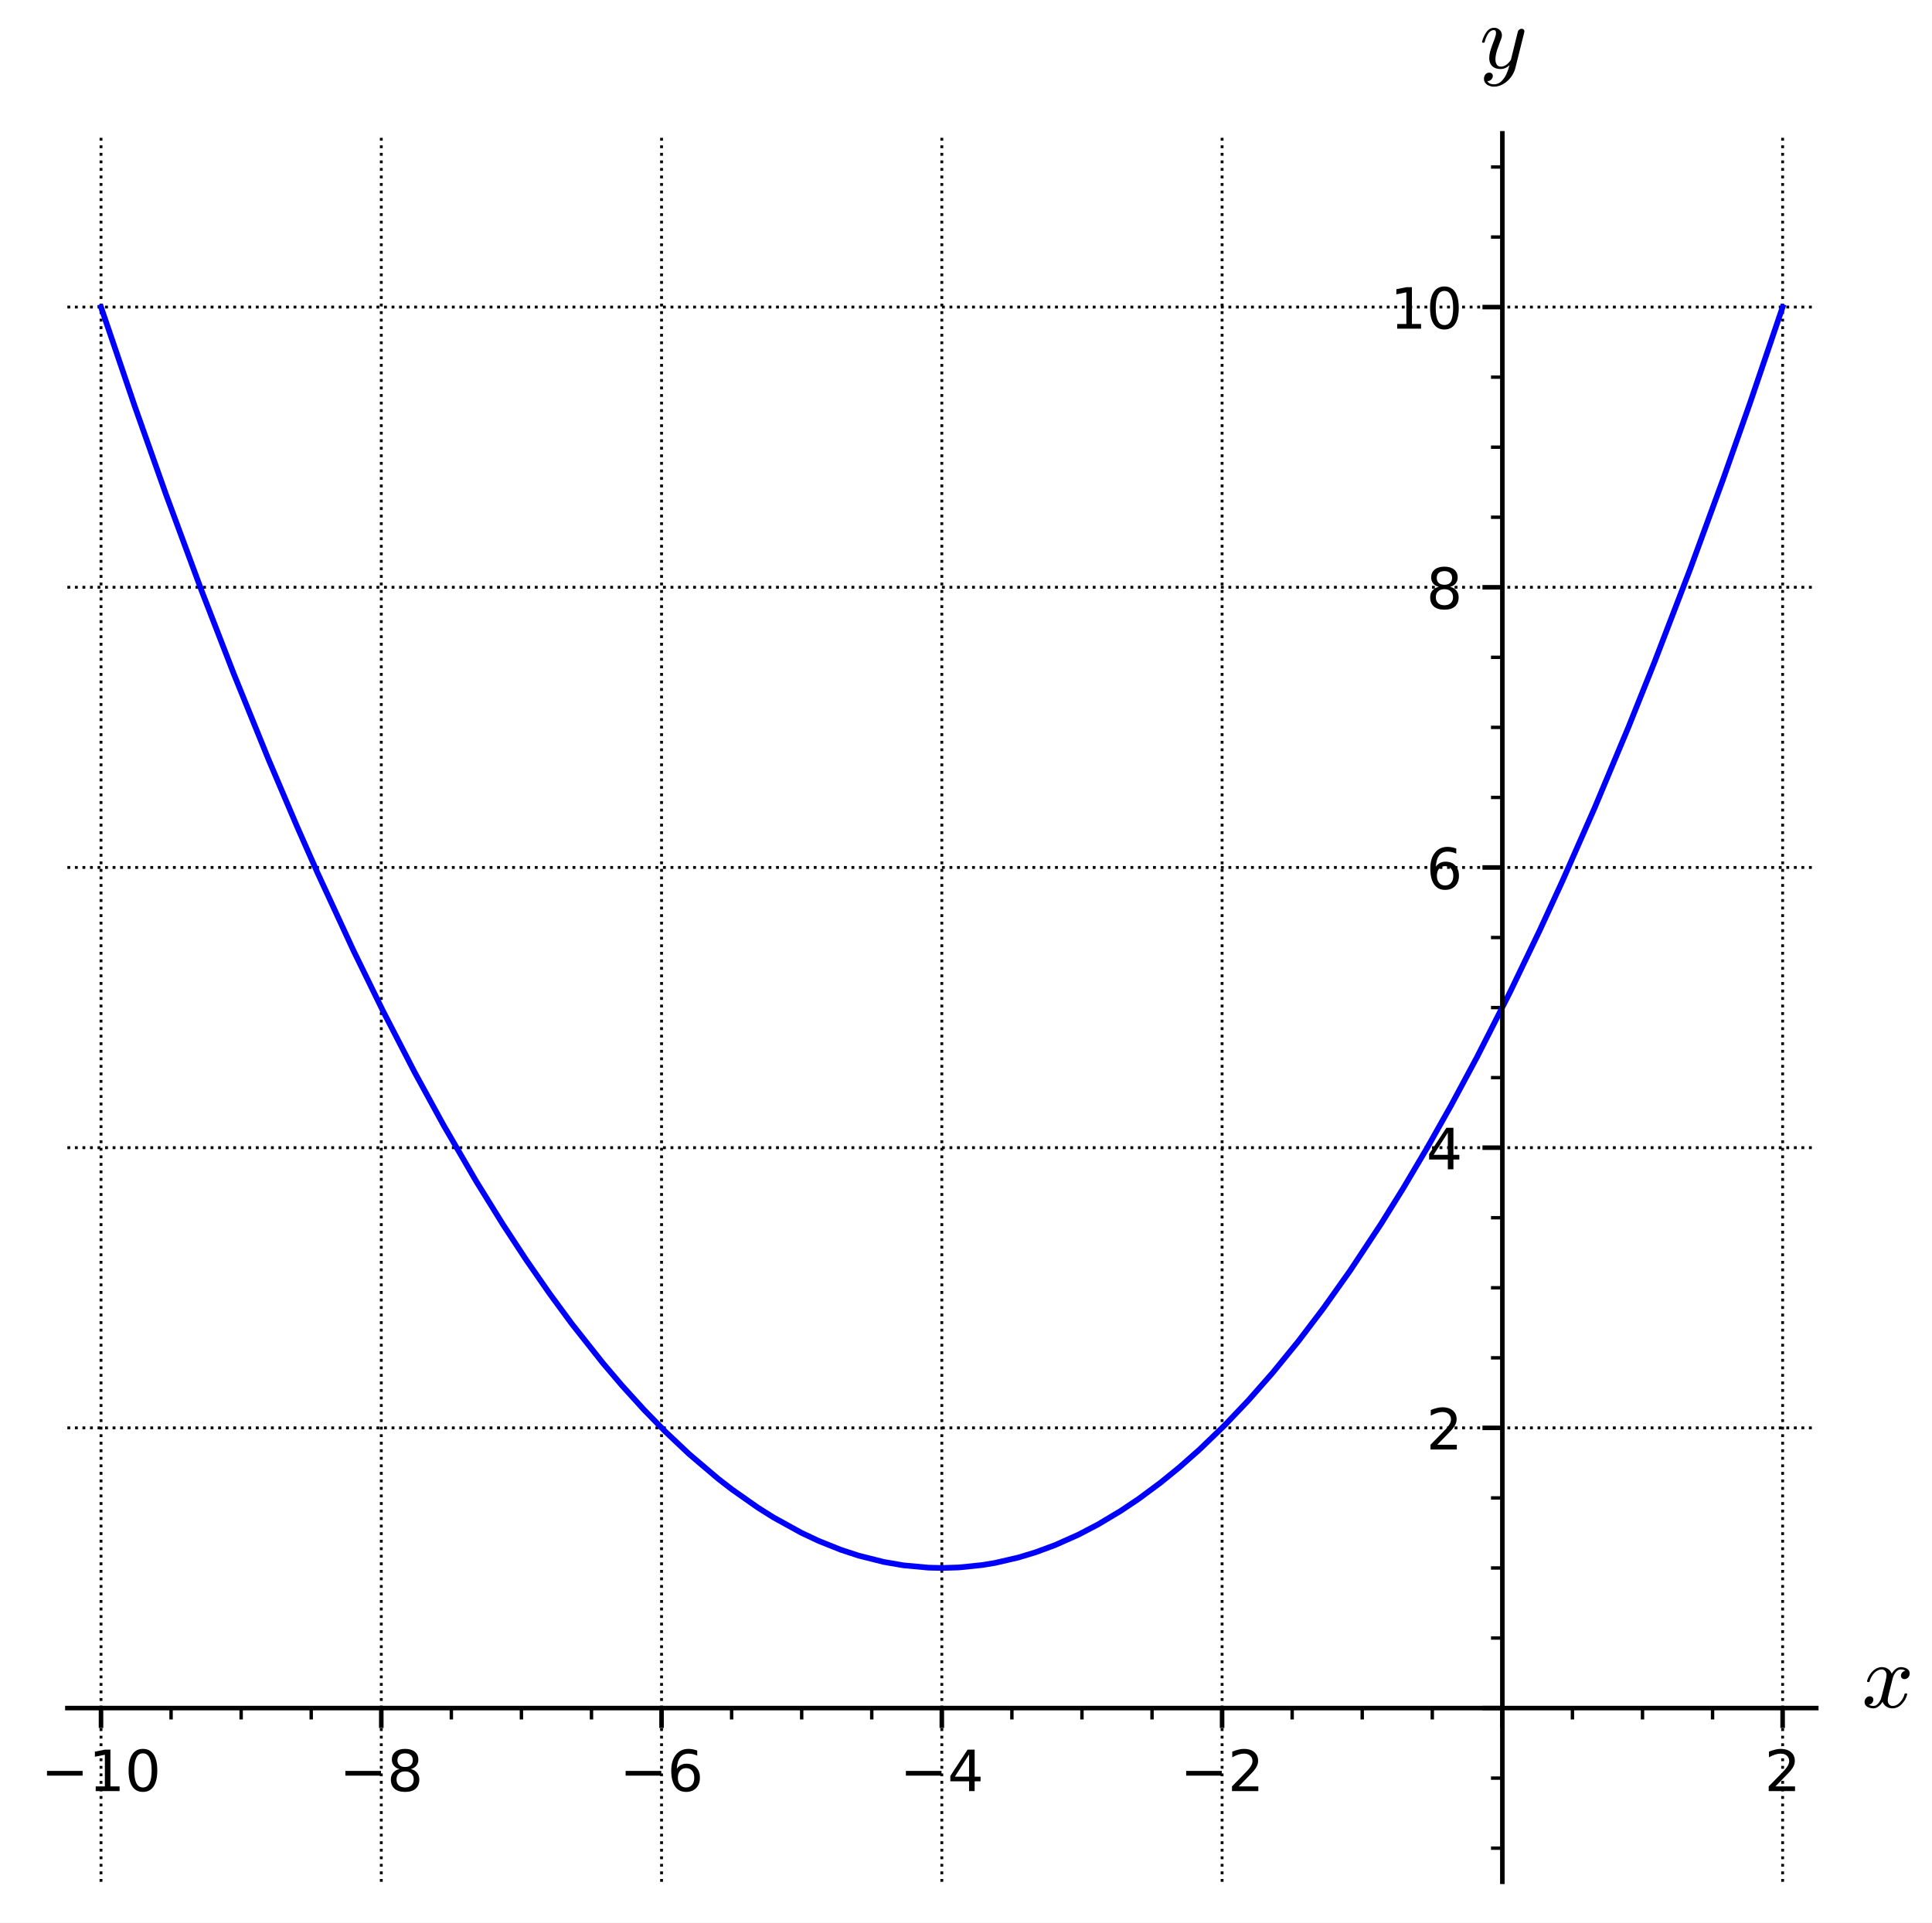
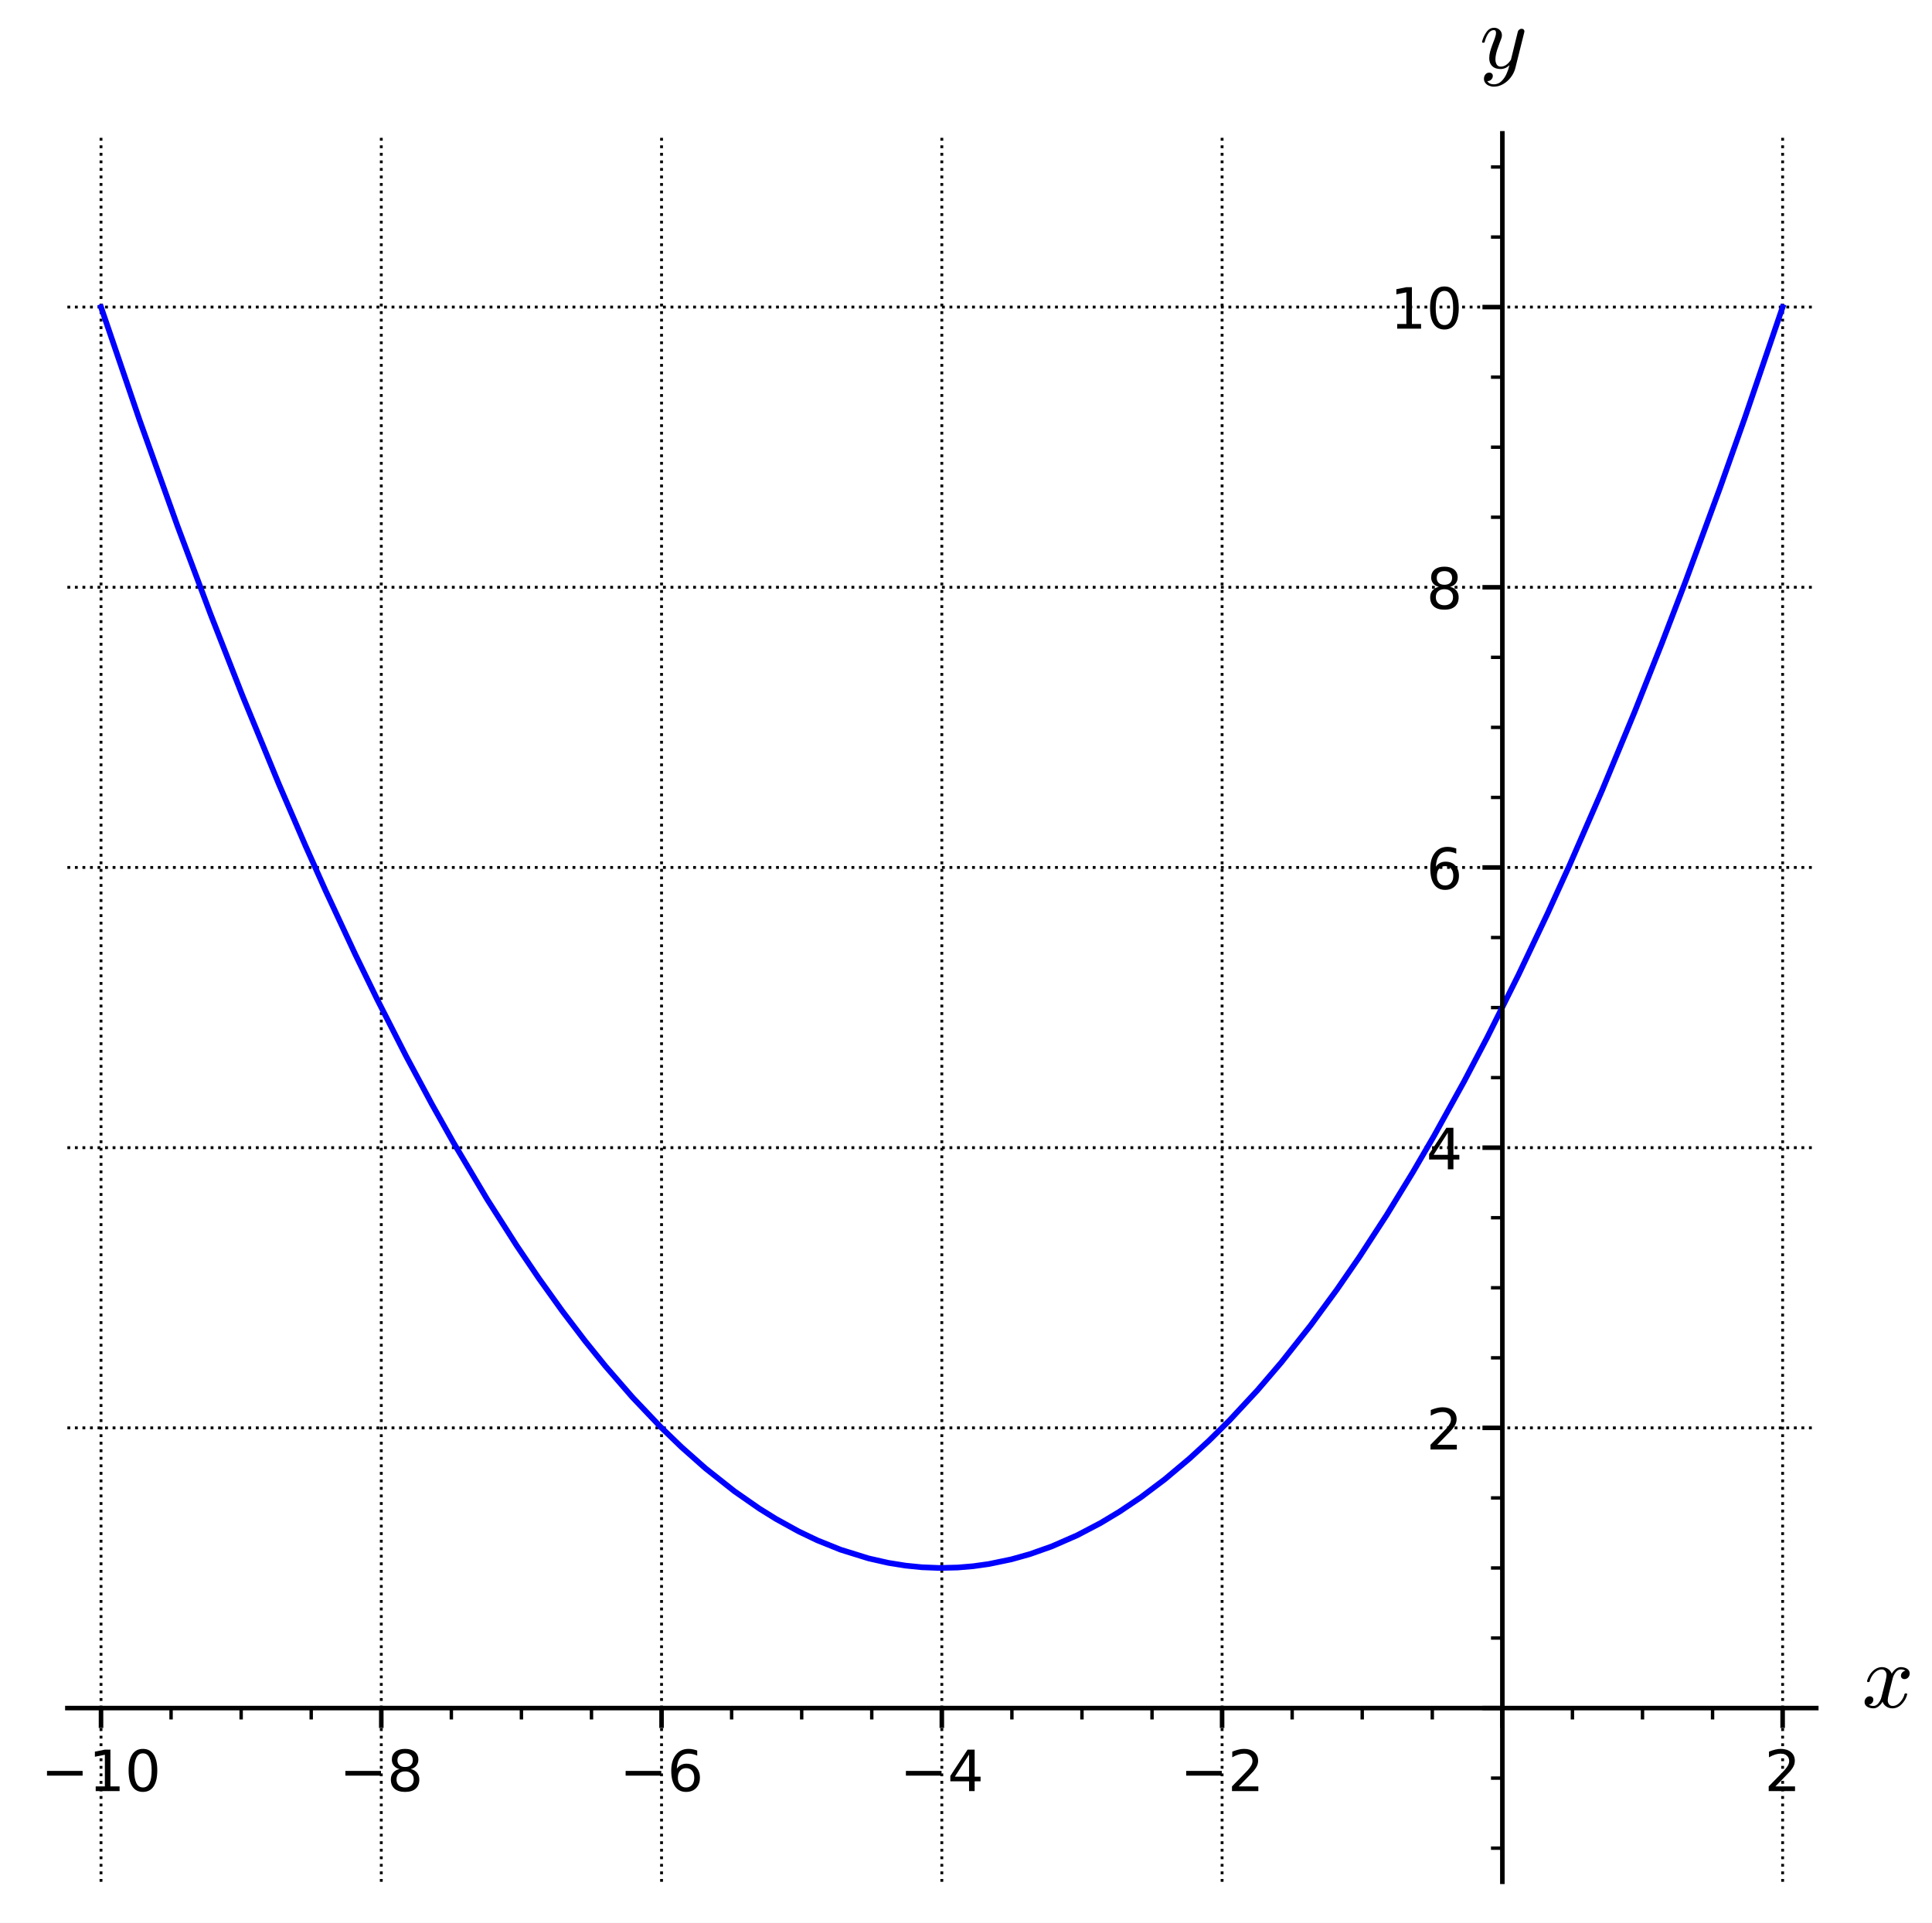
<svg xmlns="http://www.w3.org/2000/svg" xmlns:xlink="http://www.w3.org/1999/xlink" width="339.542pt" height="338.002pt" viewBox="0 0 339.542 338.002" version="1.1">
  <defs>
    <style type="text/css">*{stroke-linejoin: round; stroke-linecap: butt}</style>
  </defs>
  <g id="figure_1">
    <g id="patch_1">
      <path d="M 0 338.002  L 339.542 338.002  L 339.542 0  L 0 0  z " style="fill: #ffffff" />
    </g>
    <g id="axes_1">
      <g id="patch_2">
        <path d="M 11.842 330.803  L 319.202 330.803  L 319.202 23.442  L 11.842 23.442  z " style="fill: #ffffff" />
      </g>
      <g id="matplotlib.axis_1">
        <g id="xtick_1">
          <g id="line2d_1">
-             <path d="M 17.752 330.803  L 17.752 23.442  " clip-path="url(#pfa045c3a24)" style="fill: none; stroke-dasharray: 0.5,0.825; stroke-dashoffset: 0; stroke: #000000; stroke-width: 0.5" />
+             <path d="M 17.752 330.803  L 17.752 23.442  " clip-path="url(#p007c6af42b)" style="fill: none; stroke-dasharray: 0.5,0.825; stroke-dashoffset: 0; stroke: #000000; stroke-width: 0.5" />
          </g>
          <g id="line2d_2">
            <defs>
-               <path id="ma15e9ad14b" d="M 0 0  L 0 3.5  " style="stroke: #000000; stroke-width: 0.8" />
+               <path id="m5ec414e34e" d="M 0 0  L 0 3.5  " style="stroke: #000000; stroke-width: 0.8" />
            </defs>
            <g>
-               <use xlink:href="#ma15e9ad14b" x="17.752" y="300.264" style="stroke: #000000; stroke-width: 0.8" />
+               <use xlink:href="#m5ec414e34e" x="17.752" y="300.264" style="stroke: #000000; stroke-width: 0.8" />
            </g>
          </g>
          <g id="text_1">
            <g transform="translate(7.2 314.862) scale(0.1 -0.1)">
              <defs>
                <path id="DejaVuSans-2212" d="M 678 2272  L 4684 2272  L 4684 1741  L 678 1741  L 678 2272  z " transform="scale(0.015625)" />
                <path id="DejaVuSans-31" d="M 794 531  L 1825 531  L 1825 4091  L 703 3866  L 703 4441  L 1819 4666  L 2450 4666  L 2450 531  L 3481 531  L 3481 0  L 794 0  L 794 531  z " transform="scale(0.015625)" />
                <path id="DejaVuSans-30" d="M 2034 4250  Q 1547 4250 1301 3770  Q 1056 3291 1056 2328  Q 1056 1369 1301 889  Q 1547 409 2034 409  Q 2525 409 2770 889  Q 3016 1369 3016 2328  Q 3016 3291 2770 3770  Q 2525 4250 2034 4250  z M 2034 4750  Q 2819 4750 3233 4129  Q 3647 3509 3647 2328  Q 3647 1150 3233 529  Q 2819 -91 2034 -91  Q 1250 -91 836 529  Q 422 1150 422 2328  Q 422 3509 836 4129  Q 1250 4750 2034 4750  z " transform="scale(0.015625)" />
              </defs>
              <use xlink:href="#DejaVuSans-2212" />
              <use xlink:href="#DejaVuSans-31" x="83.789" />
              <use xlink:href="#DejaVuSans-30" x="147.412" />
            </g>
          </g>
        </g>
        <g id="xtick_2">
          <g id="line2d_3">
-             <path d="M 67.009 330.803  L 67.009 23.442  " clip-path="url(#pfa045c3a24)" style="fill: none; stroke-dasharray: 0.5,0.825; stroke-dashoffset: 0; stroke: #000000; stroke-width: 0.5" />
+             <path d="M 67.009 330.803  L 67.009 23.442  " clip-path="url(#p007c6af42b)" style="fill: none; stroke-dasharray: 0.5,0.825; stroke-dashoffset: 0; stroke: #000000; stroke-width: 0.5" />
          </g>
          <g id="line2d_4">
            <g>
-               <use xlink:href="#ma15e9ad14b" x="67.009" y="300.264" style="stroke: #000000; stroke-width: 0.8" />
+               <use xlink:href="#m5ec414e34e" x="67.009" y="300.264" style="stroke: #000000; stroke-width: 0.8" />
            </g>
          </g>
          <g id="text_2">
            <g transform="translate(59.63766 314.862) scale(0.1 -0.1)">
              <defs>
                <path id="DejaVuSans-38" d="M 2034 2216  Q 1584 2216 1326 1975  Q 1069 1734 1069 1313  Q 1069 891 1326 650  Q 1584 409 2034 409  Q 2484 409 2743 651  Q 3003 894 3003 1313  Q 3003 1734 2745 1975  Q 2488 2216 2034 2216  z M 1403 2484  Q 997 2584 770 2862  Q 544 3141 544 3541  Q 544 4100 942 4425  Q 1341 4750 2034 4750  Q 2731 4750 3128 4425  Q 3525 4100 3525 3541  Q 3525 3141 3298 2862  Q 3072 2584 2669 2484  Q 3125 2378 3379 2068  Q 3634 1759 3634 1313  Q 3634 634 3220 271  Q 2806 -91 2034 -91  Q 1263 -91 848 271  Q 434 634 434 1313  Q 434 1759 690 2068  Q 947 2378 1403 2484  z M 1172 3481  Q 1172 3119 1398 2916  Q 1625 2713 2034 2713  Q 2441 2713 2670 2916  Q 2900 3119 2900 3481  Q 2900 3844 2670 4047  Q 2441 4250 2034 4250  Q 1625 4250 1398 4047  Q 1172 3844 1172 3481  z " transform="scale(0.015625)" />
              </defs>
              <use xlink:href="#DejaVuSans-2212" />
              <use xlink:href="#DejaVuSans-38" x="83.789" />
            </g>
          </g>
        </g>
        <g id="xtick_3">
          <g id="line2d_5">
-             <path d="M 116.265 330.803  L 116.265 23.442  " clip-path="url(#pfa045c3a24)" style="fill: none; stroke-dasharray: 0.5,0.825; stroke-dashoffset: 0; stroke: #000000; stroke-width: 0.5" />
+             <path d="M 116.265 330.803  L 116.265 23.442  " clip-path="url(#p007c6af42b)" style="fill: none; stroke-dasharray: 0.5,0.825; stroke-dashoffset: 0; stroke: #000000; stroke-width: 0.5" />
          </g>
          <g id="line2d_6">
            <g>
-               <use xlink:href="#ma15e9ad14b" x="116.265" y="300.264" style="stroke: #000000; stroke-width: 0.8" />
+               <use xlink:href="#m5ec414e34e" x="116.265" y="300.264" style="stroke: #000000; stroke-width: 0.8" />
            </g>
          </g>
          <g id="text_3">
            <g transform="translate(108.8941 314.862) scale(0.1 -0.1)">
              <defs>
                <path id="DejaVuSans-36" d="M 2113 2584  Q 1688 2584 1439 2293  Q 1191 2003 1191 1497  Q 1191 994 1439 701  Q 1688 409 2113 409  Q 2538 409 2786 701  Q 3034 994 3034 1497  Q 3034 2003 2786 2293  Q 2538 2584 2113 2584  z M 3366 4563  L 3366 3988  Q 3128 4100 2886 4159  Q 2644 4219 2406 4219  Q 1781 4219 1451 3797  Q 1122 3375 1075 2522  Q 1259 2794 1537 2939  Q 1816 3084 2150 3084  Q 2853 3084 3261 2657  Q 3669 2231 3669 1497  Q 3669 778 3244 343  Q 2819 -91 2113 -91  Q 1303 -91 875 529  Q 447 1150 447 2328  Q 447 3434 972 4092  Q 1497 4750 2381 4750  Q 2619 4750 2861 4703  Q 3103 4656 3366 4563  z " transform="scale(0.015625)" />
              </defs>
              <use xlink:href="#DejaVuSans-2212" />
              <use xlink:href="#DejaVuSans-36" x="83.789" />
            </g>
          </g>
        </g>
        <g id="xtick_4">
          <g id="line2d_7">
-             <path d="M 165.522 330.803  L 165.522 23.442  " clip-path="url(#pfa045c3a24)" style="fill: none; stroke-dasharray: 0.5,0.825; stroke-dashoffset: 0; stroke: #000000; stroke-width: 0.5" />
+             <path d="M 165.522 330.803  L 165.522 23.442  " clip-path="url(#p007c6af42b)" style="fill: none; stroke-dasharray: 0.5,0.825; stroke-dashoffset: 0; stroke: #000000; stroke-width: 0.5" />
          </g>
          <g id="line2d_8">
            <g>
-               <use xlink:href="#ma15e9ad14b" x="165.522" y="300.264" style="stroke: #000000; stroke-width: 0.8" />
+               <use xlink:href="#m5ec414e34e" x="165.522" y="300.264" style="stroke: #000000; stroke-width: 0.8" />
            </g>
          </g>
          <g id="text_4">
            <g transform="translate(158.1505 314.862) scale(0.1 -0.1)">
              <defs>
                <path id="DejaVuSans-34" d="M 2419 4116  L 825 1625  L 2419 1625  L 2419 4116  z M 2253 4666  L 3047 4666  L 3047 1625  L 3713 1625  L 3713 1100  L 3047 1100  L 3047 0  L 2419 0  L 2419 1100  L 313 1100  L 313 1709  L 2253 4666  z " transform="scale(0.015625)" />
              </defs>
              <use xlink:href="#DejaVuSans-2212" />
              <use xlink:href="#DejaVuSans-34" x="83.789" />
            </g>
          </g>
        </g>
        <g id="xtick_5">
          <g id="line2d_9">
-             <path d="M 214.778 330.803  L 214.778 23.442  " clip-path="url(#pfa045c3a24)" style="fill: none; stroke-dasharray: 0.5,0.825; stroke-dashoffset: 0; stroke: #000000; stroke-width: 0.5" />
+             <path d="M 214.778 330.803  L 214.778 23.442  " clip-path="url(#p007c6af42b)" style="fill: none; stroke-dasharray: 0.5,0.825; stroke-dashoffset: 0; stroke: #000000; stroke-width: 0.5" />
          </g>
          <g id="line2d_10">
            <g>
-               <use xlink:href="#ma15e9ad14b" x="214.778" y="300.264" style="stroke: #000000; stroke-width: 0.8" />
+               <use xlink:href="#m5ec414e34e" x="214.778" y="300.264" style="stroke: #000000; stroke-width: 0.8" />
            </g>
          </g>
          <g id="text_5">
            <g transform="translate(207.4069 314.862) scale(0.1 -0.1)">
              <defs>
                <path id="DejaVuSans-32" d="M 1228 531  L 3431 531  L 3431 0  L 469 0  L 469 531  Q 828 903 1448 1529  Q 2069 2156 2228 2338  Q 2531 2678 2651 2914  Q 2772 3150 2772 3378  Q 2772 3750 2511 3984  Q 2250 4219 1831 4219  Q 1534 4219 1204 4116  Q 875 4013 500 3803  L 500 4441  Q 881 4594 1212 4672  Q 1544 4750 1819 4750  Q 2544 4750 2975 4387  Q 3406 4025 3406 3419  Q 3406 3131 3298 2873  Q 3191 2616 2906 2266  Q 2828 2175 2409 1742  Q 1991 1309 1228 531  z " transform="scale(0.015625)" />
              </defs>
              <use xlink:href="#DejaVuSans-2212" />
              <use xlink:href="#DejaVuSans-32" x="83.789" />
            </g>
          </g>
        </g>
        <g id="xtick_6">
          <g id="line2d_11">
-             <path d="M 264.034 330.803  L 264.034 23.442  " clip-path="url(#pfa045c3a24)" style="fill: none; stroke-dasharray: 0.5,0.825; stroke-dashoffset: 0; stroke: #000000; stroke-width: 0.5" />
+             <path d="M 264.034 330.803  L 264.034 23.442  " clip-path="url(#p007c6af42b)" style="fill: none; stroke-dasharray: 0.5,0.825; stroke-dashoffset: 0; stroke: #000000; stroke-width: 0.5" />
          </g>
          <g id="line2d_12">
            <g>
-               <use xlink:href="#ma15e9ad14b" x="264.034" y="300.264" style="stroke: #000000; stroke-width: 0.8" />
+               <use xlink:href="#m5ec414e34e" x="264.034" y="300.264" style="stroke: #000000; stroke-width: 0.8" />
            </g>
          </g>
        </g>
        <g id="xtick_7">
          <g id="line2d_13">
-             <path d="M 313.291 330.803  L 313.291 23.442  " clip-path="url(#pfa045c3a24)" style="fill: none; stroke-dasharray: 0.5,0.825; stroke-dashoffset: 0; stroke: #000000; stroke-width: 0.5" />
+             <path d="M 313.291 330.803  L 313.291 23.442  " clip-path="url(#p007c6af42b)" style="fill: none; stroke-dasharray: 0.5,0.825; stroke-dashoffset: 0; stroke: #000000; stroke-width: 0.5" />
          </g>
          <g id="line2d_14">
            <g>
-               <use xlink:href="#ma15e9ad14b" x="313.291" y="300.264" style="stroke: #000000; stroke-width: 0.8" />
+               <use xlink:href="#m5ec414e34e" x="313.291" y="300.264" style="stroke: #000000; stroke-width: 0.8" />
            </g>
          </g>
          <g id="text_6">
            <g transform="translate(310.1096 314.862) scale(0.1 -0.1)">
              <use xlink:href="#DejaVuSans-32" />
            </g>
          </g>
        </g>
        <g id="xtick_8">
          <g id="line2d_15">
            <defs>
-               <path id="m1fd5bfd137" d="M 0 0  L 0 2  " style="stroke: #000000; stroke-width: 0.6" />
+               <path id="mbf9d033c4d" d="M 0 0  L 0 2  " style="stroke: #000000; stroke-width: 0.6" />
            </defs>
            <g>
-               <use xlink:href="#m1fd5bfd137" x="30.066" y="300.264" style="stroke: #000000; stroke-width: 0.6" />
+               <use xlink:href="#mbf9d033c4d" x="30.066" y="300.264" style="stroke: #000000; stroke-width: 0.6" />
            </g>
          </g>
        </g>
        <g id="xtick_9">
          <g id="line2d_16">
            <g>
-               <use xlink:href="#m1fd5bfd137" x="42.381" y="300.264" style="stroke: #000000; stroke-width: 0.6" />
+               <use xlink:href="#mbf9d033c4d" x="42.381" y="300.264" style="stroke: #000000; stroke-width: 0.6" />
            </g>
          </g>
        </g>
        <g id="xtick_10">
          <g id="line2d_17">
            <g>
-               <use xlink:href="#m1fd5bfd137" x="54.695" y="300.264" style="stroke: #000000; stroke-width: 0.6" />
+               <use xlink:href="#mbf9d033c4d" x="54.695" y="300.264" style="stroke: #000000; stroke-width: 0.6" />
            </g>
          </g>
        </g>
        <g id="xtick_11">
          <g id="line2d_18">
            <g>
-               <use xlink:href="#m1fd5bfd137" x="79.323" y="300.264" style="stroke: #000000; stroke-width: 0.6" />
+               <use xlink:href="#mbf9d033c4d" x="79.323" y="300.264" style="stroke: #000000; stroke-width: 0.6" />
            </g>
          </g>
        </g>
        <g id="xtick_12">
          <g id="line2d_19">
            <g>
-               <use xlink:href="#m1fd5bfd137" x="91.637" y="300.264" style="stroke: #000000; stroke-width: 0.6" />
+               <use xlink:href="#mbf9d033c4d" x="91.637" y="300.264" style="stroke: #000000; stroke-width: 0.6" />
            </g>
          </g>
        </g>
        <g id="xtick_13">
          <g id="line2d_20">
            <g>
-               <use xlink:href="#m1fd5bfd137" x="103.951" y="300.264" style="stroke: #000000; stroke-width: 0.6" />
+               <use xlink:href="#mbf9d033c4d" x="103.951" y="300.264" style="stroke: #000000; stroke-width: 0.6" />
            </g>
          </g>
        </g>
        <g id="xtick_14">
          <g id="line2d_21">
            <g>
-               <use xlink:href="#m1fd5bfd137" x="128.579" y="300.264" style="stroke: #000000; stroke-width: 0.6" />
+               <use xlink:href="#mbf9d033c4d" x="128.579" y="300.264" style="stroke: #000000; stroke-width: 0.6" />
            </g>
          </g>
        </g>
        <g id="xtick_15">
          <g id="line2d_22">
            <g>
-               <use xlink:href="#m1fd5bfd137" x="140.893" y="300.264" style="stroke: #000000; stroke-width: 0.6" />
+               <use xlink:href="#mbf9d033c4d" x="140.893" y="300.264" style="stroke: #000000; stroke-width: 0.6" />
            </g>
          </g>
        </g>
        <g id="xtick_16">
          <g id="line2d_23">
            <g>
-               <use xlink:href="#m1fd5bfd137" x="153.207" y="300.264" style="stroke: #000000; stroke-width: 0.6" />
+               <use xlink:href="#mbf9d033c4d" x="153.207" y="300.264" style="stroke: #000000; stroke-width: 0.6" />
            </g>
          </g>
        </g>
        <g id="xtick_17">
          <g id="line2d_24">
            <g>
-               <use xlink:href="#m1fd5bfd137" x="177.836" y="300.264" style="stroke: #000000; stroke-width: 0.6" />
+               <use xlink:href="#mbf9d033c4d" x="177.836" y="300.264" style="stroke: #000000; stroke-width: 0.6" />
            </g>
          </g>
        </g>
        <g id="xtick_18">
          <g id="line2d_25">
            <g>
-               <use xlink:href="#m1fd5bfd137" x="190.15" y="300.264" style="stroke: #000000; stroke-width: 0.6" />
+               <use xlink:href="#mbf9d033c4d" x="190.15" y="300.264" style="stroke: #000000; stroke-width: 0.6" />
            </g>
          </g>
        </g>
        <g id="xtick_19">
          <g id="line2d_26">
            <g>
-               <use xlink:href="#m1fd5bfd137" x="202.464" y="300.264" style="stroke: #000000; stroke-width: 0.6" />
+               <use xlink:href="#mbf9d033c4d" x="202.464" y="300.264" style="stroke: #000000; stroke-width: 0.6" />
            </g>
          </g>
        </g>
        <g id="xtick_20">
          <g id="line2d_27">
            <g>
-               <use xlink:href="#m1fd5bfd137" x="227.092" y="300.264" style="stroke: #000000; stroke-width: 0.6" />
+               <use xlink:href="#mbf9d033c4d" x="227.092" y="300.264" style="stroke: #000000; stroke-width: 0.6" />
            </g>
          </g>
        </g>
        <g id="xtick_21">
          <g id="line2d_28">
            <g>
-               <use xlink:href="#m1fd5bfd137" x="239.406" y="300.264" style="stroke: #000000; stroke-width: 0.6" />
+               <use xlink:href="#mbf9d033c4d" x="239.406" y="300.264" style="stroke: #000000; stroke-width: 0.6" />
            </g>
          </g>
        </g>
        <g id="xtick_22">
          <g id="line2d_29">
            <g>
-               <use xlink:href="#m1fd5bfd137" x="251.72" y="300.264" style="stroke: #000000; stroke-width: 0.6" />
+               <use xlink:href="#mbf9d033c4d" x="251.72" y="300.264" style="stroke: #000000; stroke-width: 0.6" />
            </g>
          </g>
        </g>
        <g id="xtick_23">
          <g id="line2d_30">
            <g>
-               <use xlink:href="#m1fd5bfd137" x="276.348" y="300.264" style="stroke: #000000; stroke-width: 0.6" />
+               <use xlink:href="#mbf9d033c4d" x="276.348" y="300.264" style="stroke: #000000; stroke-width: 0.6" />
            </g>
          </g>
        </g>
        <g id="xtick_24">
          <g id="line2d_31">
            <g>
-               <use xlink:href="#m1fd5bfd137" x="288.663" y="300.264" style="stroke: #000000; stroke-width: 0.6" />
+               <use xlink:href="#mbf9d033c4d" x="288.663" y="300.264" style="stroke: #000000; stroke-width: 0.6" />
            </g>
          </g>
        </g>
        <g id="xtick_25">
          <g id="line2d_32">
            <g>
-               <use xlink:href="#m1fd5bfd137" x="300.977" y="300.264" style="stroke: #000000; stroke-width: 0.6" />
+               <use xlink:href="#mbf9d033c4d" x="300.977" y="300.264" style="stroke: #000000; stroke-width: 0.6" />
            </g>
          </g>
        </g>
        <g id="text_7">
          <g transform="translate(327.2016 300.2635) scale(0.16 -0.16)">
            <defs>
              <path id="Cmmi10-78" d="M 500 184  Q 613 97 819 97  Q 1019 97 1172 289  Q 1325 481 1381 709  L 1672 1844  Q 1741 2153 1741 2266  Q 1741 2425 1652 2544  Q 1563 2663 1403 2663  Q 1200 2663 1022 2536  Q 844 2409 722 2214  Q 600 2019 550 1819  Q 538 1778 500 1778  L 422 1778  Q 372 1778 372 1838  L 372 1856  Q 434 2094 584 2320  Q 734 2547 951 2687  Q 1169 2828 1416 2828  Q 1650 2828 1839 2703  Q 2028 2578 2106 2363  Q 2216 2559 2386 2693  Q 2556 2828 2759 2828  Q 2897 2828 3040 2779  Q 3184 2731 3275 2631  Q 3366 2531 3366 2381  Q 3366 2219 3261 2101  Q 3156 1984 2994 1984  Q 2891 1984 2822 2050  Q 2753 2116 2753 2216  Q 2753 2350 2845 2451  Q 2938 2553 3066 2572  Q 2950 2663 2747 2663  Q 2541 2663 2389 2472  Q 2238 2281 2175 2047  L 1894 916  Q 1825 659 1825 494  Q 1825 331 1917 214  Q 2009 97 2163 97  Q 2463 97 2698 361  Q 2934 625 3009 941  Q 3022 978 3059 978  L 3138 978  Q 3163 978 3178 961  Q 3194 944 3194 922  Q 3194 916 3188 903  Q 3097 522 2806 225  Q 2516 -72 2150 -72  Q 1916 -72 1727 54  Q 1538 181 1459 397  Q 1359 209 1182 68  Q 1006 -72 806 -72  Q 669 -72 523 -23  Q 378 25 287 125  Q 197 225 197 378  Q 197 528 301 651  Q 406 775 563 775  Q 669 775 741 711  Q 813 647 813 544  Q 813 409 723 309  Q 634 209 500 184  z " transform="scale(0.015625)" />
            </defs>
            <use xlink:href="#Cmmi10-78" transform="translate(0 0.8125)" />
          </g>
        </g>
      </g>
      <g id="matplotlib.axis_2">
        <g id="ytick_1">
          <g id="line2d_33">
-             <path d="M 11.842 300.264  L 319.202 300.264  " clip-path="url(#pfa045c3a24)" style="fill: none; stroke-dasharray: 0.5,0.825; stroke-dashoffset: 0; stroke: #000000; stroke-width: 0.5" />
+             <path d="M 11.842 300.264  L 319.202 300.264  " clip-path="url(#p007c6af42b)" style="fill: none; stroke-dasharray: 0.5,0.825; stroke-dashoffset: 0; stroke: #000000; stroke-width: 0.5" />
          </g>
          <g id="line2d_34">
            <defs>
-               <path id="m4399970c04" d="M 0 0  L -3.5 0  " style="stroke: #000000; stroke-width: 0.8" />
+               <path id="m214564ce6c" d="M 0 0  L -3.5 0  " style="stroke: #000000; stroke-width: 0.8" />
            </defs>
            <g>
-               <use xlink:href="#m4399970c04" x="264.034" y="300.264" style="stroke: #000000; stroke-width: 0.8" />
+               <use xlink:href="#m214564ce6c" x="264.034" y="300.264" style="stroke: #000000; stroke-width: 0.8" />
            </g>
          </g>
        </g>
        <g id="ytick_2">
          <g id="line2d_35">
-             <path d="M 11.842 251.007  L 319.202 251.007  " clip-path="url(#pfa045c3a24)" style="fill: none; stroke-dasharray: 0.5,0.825; stroke-dashoffset: 0; stroke: #000000; stroke-width: 0.5" />
+             <path d="M 11.842 251.007  L 319.202 251.007  " clip-path="url(#p007c6af42b)" style="fill: none; stroke-dasharray: 0.5,0.825; stroke-dashoffset: 0; stroke: #000000; stroke-width: 0.5" />
          </g>
          <g id="line2d_36">
            <g>
-               <use xlink:href="#m4399970c04" x="264.034" y="251.007" style="stroke: #000000; stroke-width: 0.8" />
+               <use xlink:href="#m214564ce6c" x="264.034" y="251.007" style="stroke: #000000; stroke-width: 0.8" />
            </g>
          </g>
          <g id="text_8">
            <g transform="translate(250.6719 254.8063) scale(0.1 -0.1)">
              <use xlink:href="#DejaVuSans-32" />
            </g>
          </g>
        </g>
        <g id="ytick_3">
          <g id="line2d_37">
-             <path d="M 11.842 201.751  L 319.202 201.751  " clip-path="url(#pfa045c3a24)" style="fill: none; stroke-dasharray: 0.5,0.825; stroke-dashoffset: 0; stroke: #000000; stroke-width: 0.5" />
+             <path d="M 11.842 201.751  L 319.202 201.751  " clip-path="url(#p007c6af42b)" style="fill: none; stroke-dasharray: 0.5,0.825; stroke-dashoffset: 0; stroke: #000000; stroke-width: 0.5" />
          </g>
          <g id="line2d_38">
            <g>
-               <use xlink:href="#m4399970c04" x="264.034" y="201.751" style="stroke: #000000; stroke-width: 0.8" />
+               <use xlink:href="#m214564ce6c" x="264.034" y="201.751" style="stroke: #000000; stroke-width: 0.8" />
            </g>
          </g>
          <g id="text_9">
            <g transform="translate(250.6719 205.5499) scale(0.1 -0.1)">
              <use xlink:href="#DejaVuSans-34" />
            </g>
          </g>
        </g>
        <g id="ytick_4">
          <g id="line2d_39">
-             <path d="M 11.842 152.494  L 319.202 152.494  " clip-path="url(#pfa045c3a24)" style="fill: none; stroke-dasharray: 0.5,0.825; stroke-dashoffset: 0; stroke: #000000; stroke-width: 0.5" />
+             <path d="M 11.842 152.494  L 319.202 152.494  " clip-path="url(#p007c6af42b)" style="fill: none; stroke-dasharray: 0.5,0.825; stroke-dashoffset: 0; stroke: #000000; stroke-width: 0.5" />
          </g>
          <g id="line2d_40">
            <g>
-               <use xlink:href="#m4399970c04" x="264.034" y="152.494" style="stroke: #000000; stroke-width: 0.8" />
+               <use xlink:href="#m214564ce6c" x="264.034" y="152.494" style="stroke: #000000; stroke-width: 0.8" />
            </g>
          </g>
          <g id="text_10">
            <g transform="translate(250.6719 156.2935) scale(0.1 -0.1)">
              <use xlink:href="#DejaVuSans-36" />
            </g>
          </g>
        </g>
        <g id="ytick_5">
          <g id="line2d_41">
-             <path d="M 11.842 103.238  L 319.202 103.238  " clip-path="url(#pfa045c3a24)" style="fill: none; stroke-dasharray: 0.5,0.825; stroke-dashoffset: 0; stroke: #000000; stroke-width: 0.5" />
+             <path d="M 11.842 103.238  L 319.202 103.238  " clip-path="url(#p007c6af42b)" style="fill: none; stroke-dasharray: 0.5,0.825; stroke-dashoffset: 0; stroke: #000000; stroke-width: 0.5" />
          </g>
          <g id="line2d_42">
            <g>
-               <use xlink:href="#m4399970c04" x="264.034" y="103.238" style="stroke: #000000; stroke-width: 0.8" />
+               <use xlink:href="#m214564ce6c" x="264.034" y="103.238" style="stroke: #000000; stroke-width: 0.8" />
            </g>
          </g>
          <g id="text_11">
            <g transform="translate(250.6719 107.0371) scale(0.1 -0.1)">
              <use xlink:href="#DejaVuSans-38" />
            </g>
          </g>
        </g>
        <g id="ytick_6">
          <g id="line2d_43">
-             <path d="M 11.842 53.981  L 319.202 53.981  " clip-path="url(#pfa045c3a24)" style="fill: none; stroke-dasharray: 0.5,0.825; stroke-dashoffset: 0; stroke: #000000; stroke-width: 0.5" />
+             <path d="M 11.842 53.981  L 319.202 53.981  " clip-path="url(#p007c6af42b)" style="fill: none; stroke-dasharray: 0.5,0.825; stroke-dashoffset: 0; stroke: #000000; stroke-width: 0.5" />
          </g>
          <g id="line2d_44">
            <g>
-               <use xlink:href="#m4399970c04" x="264.034" y="53.981" style="stroke: #000000; stroke-width: 0.8" />
+               <use xlink:href="#m214564ce6c" x="264.034" y="53.981" style="stroke: #000000; stroke-width: 0.8" />
            </g>
          </g>
          <g id="text_12">
            <g transform="translate(244.3094 57.78069) scale(0.1 -0.1)">
              <use xlink:href="#DejaVuSans-31" />
              <use xlink:href="#DejaVuSans-30" x="63.623" />
            </g>
          </g>
        </g>
        <g id="ytick_7">
          <g id="line2d_45">
            <defs>
-               <path id="m36457cc036" d="M 0 0  L -2 0  " style="stroke: #000000; stroke-width: 0.6" />
+               <path id="m2632180e3c" d="M 0 0  L -2 0  " style="stroke: #000000; stroke-width: 0.6" />
            </defs>
            <g>
-               <use xlink:href="#m36457cc036" x="264.034" y="324.892" style="stroke: #000000; stroke-width: 0.6" />
+               <use xlink:href="#m2632180e3c" x="264.034" y="324.892" style="stroke: #000000; stroke-width: 0.6" />
            </g>
          </g>
        </g>
        <g id="ytick_8">
          <g id="line2d_46">
            <g>
-               <use xlink:href="#m36457cc036" x="264.034" y="312.578" style="stroke: #000000; stroke-width: 0.6" />
+               <use xlink:href="#m2632180e3c" x="264.034" y="312.578" style="stroke: #000000; stroke-width: 0.6" />
            </g>
          </g>
        </g>
        <g id="ytick_9">
          <g id="line2d_47">
            <g>
-               <use xlink:href="#m36457cc036" x="264.034" y="287.949" style="stroke: #000000; stroke-width: 0.6" />
+               <use xlink:href="#m2632180e3c" x="264.034" y="287.949" style="stroke: #000000; stroke-width: 0.6" />
            </g>
          </g>
        </g>
        <g id="ytick_10">
          <g id="line2d_48">
            <g>
-               <use xlink:href="#m36457cc036" x="264.034" y="275.635" style="stroke: #000000; stroke-width: 0.6" />
+               <use xlink:href="#m2632180e3c" x="264.034" y="275.635" style="stroke: #000000; stroke-width: 0.6" />
            </g>
          </g>
        </g>
        <g id="ytick_11">
          <g id="line2d_49">
            <g>
-               <use xlink:href="#m36457cc036" x="264.034" y="263.321" style="stroke: #000000; stroke-width: 0.6" />
+               <use xlink:href="#m2632180e3c" x="264.034" y="263.321" style="stroke: #000000; stroke-width: 0.6" />
            </g>
          </g>
        </g>
        <g id="ytick_12">
          <g id="line2d_50">
            <g>
-               <use xlink:href="#m36457cc036" x="264.034" y="238.693" style="stroke: #000000; stroke-width: 0.6" />
+               <use xlink:href="#m2632180e3c" x="264.034" y="238.693" style="stroke: #000000; stroke-width: 0.6" />
            </g>
          </g>
        </g>
        <g id="ytick_13">
          <g id="line2d_51">
            <g>
-               <use xlink:href="#m36457cc036" x="264.034" y="226.379" style="stroke: #000000; stroke-width: 0.6" />
+               <use xlink:href="#m2632180e3c" x="264.034" y="226.379" style="stroke: #000000; stroke-width: 0.6" />
            </g>
          </g>
        </g>
        <g id="ytick_14">
          <g id="line2d_52">
            <g>
-               <use xlink:href="#m36457cc036" x="264.034" y="214.065" style="stroke: #000000; stroke-width: 0.6" />
+               <use xlink:href="#m2632180e3c" x="264.034" y="214.065" style="stroke: #000000; stroke-width: 0.6" />
            </g>
          </g>
        </g>
        <g id="ytick_15">
          <g id="line2d_53">
            <g>
-               <use xlink:href="#m36457cc036" x="264.034" y="189.437" style="stroke: #000000; stroke-width: 0.6" />
+               <use xlink:href="#m2632180e3c" x="264.034" y="189.437" style="stroke: #000000; stroke-width: 0.6" />
            </g>
          </g>
        </g>
        <g id="ytick_16">
          <g id="line2d_54">
            <g>
-               <use xlink:href="#m36457cc036" x="264.034" y="177.123" style="stroke: #000000; stroke-width: 0.6" />
+               <use xlink:href="#m2632180e3c" x="264.034" y="177.123" style="stroke: #000000; stroke-width: 0.6" />
            </g>
          </g>
        </g>
        <g id="ytick_17">
          <g id="line2d_55">
            <g>
-               <use xlink:href="#m36457cc036" x="264.034" y="164.808" style="stroke: #000000; stroke-width: 0.6" />
+               <use xlink:href="#m2632180e3c" x="264.034" y="164.808" style="stroke: #000000; stroke-width: 0.6" />
            </g>
          </g>
        </g>
        <g id="ytick_18">
          <g id="line2d_56">
            <g>
-               <use xlink:href="#m36457cc036" x="264.034" y="140.18" style="stroke: #000000; stroke-width: 0.6" />
+               <use xlink:href="#m2632180e3c" x="264.034" y="140.18" style="stroke: #000000; stroke-width: 0.6" />
            </g>
          </g>
        </g>
        <g id="ytick_19">
          <g id="line2d_57">
            <g>
-               <use xlink:href="#m36457cc036" x="264.034" y="127.866" style="stroke: #000000; stroke-width: 0.6" />
+               <use xlink:href="#m2632180e3c" x="264.034" y="127.866" style="stroke: #000000; stroke-width: 0.6" />
            </g>
          </g>
        </g>
        <g id="ytick_20">
          <g id="line2d_58">
            <g>
-               <use xlink:href="#m36457cc036" x="264.034" y="115.552" style="stroke: #000000; stroke-width: 0.6" />
+               <use xlink:href="#m2632180e3c" x="264.034" y="115.552" style="stroke: #000000; stroke-width: 0.6" />
            </g>
          </g>
        </g>
        <g id="ytick_21">
          <g id="line2d_59">
            <g>
-               <use xlink:href="#m36457cc036" x="264.034" y="90.924" style="stroke: #000000; stroke-width: 0.6" />
+               <use xlink:href="#m2632180e3c" x="264.034" y="90.924" style="stroke: #000000; stroke-width: 0.6" />
            </g>
          </g>
        </g>
        <g id="ytick_22">
          <g id="line2d_60">
            <g>
-               <use xlink:href="#m36457cc036" x="264.034" y="78.61" style="stroke: #000000; stroke-width: 0.6" />
+               <use xlink:href="#m2632180e3c" x="264.034" y="78.61" style="stroke: #000000; stroke-width: 0.6" />
            </g>
          </g>
        </g>
        <g id="ytick_23">
          <g id="line2d_61">
            <g>
-               <use xlink:href="#m36457cc036" x="264.034" y="66.296" style="stroke: #000000; stroke-width: 0.6" />
+               <use xlink:href="#m2632180e3c" x="264.034" y="66.296" style="stroke: #000000; stroke-width: 0.6" />
            </g>
          </g>
        </g>
        <g id="ytick_24">
          <g id="line2d_62">
            <g>
-               <use xlink:href="#m36457cc036" x="264.034" y="41.667" style="stroke: #000000; stroke-width: 0.6" />
+               <use xlink:href="#m2632180e3c" x="264.034" y="41.667" style="stroke: #000000; stroke-width: 0.6" />
            </g>
          </g>
        </g>
        <g id="ytick_25">
          <g id="line2d_63">
            <g>
-               <use xlink:href="#m36457cc036" x="264.034" y="29.353" style="stroke: #000000; stroke-width: 0.6" />
+               <use xlink:href="#m2632180e3c" x="264.034" y="29.353" style="stroke: #000000; stroke-width: 0.6" />
            </g>
          </g>
        </g>
        <g id="text_13">
          <g transform="translate(260.0344 12.0825) scale(0.16 -0.16)">
            <defs>
              <path id="Cmmi10-79" d="M 538 -916  Q 672 -1147 1006 -1147  Q 1309 -1147 1531 -934  Q 1753 -722 1889 -420  Q 2025 -119 2100 197  Q 1816 -72 1484 -72  Q 1231 -72 1053 15  Q 875 103 776 276  Q 678 450 678 697  Q 678 906 734 1126  Q 791 1347 892 1617  Q 994 1888 1069 2088  Q 1153 2322 1153 2472  Q 1153 2663 1013 2663  Q 759 2663 595 2402  Q 431 2141 353 1819  Q 341 1778 300 1778  L 225 1778  Q 172 1778 172 1838  L 172 1856  Q 275 2238 487 2533  Q 700 2828 1025 2828  Q 1253 2828 1411 2678  Q 1569 2528 1569 2297  Q 1569 2178 1516 2047  Q 1488 1969 1388 1706  Q 1288 1444 1234 1272  Q 1181 1100 1147 934  Q 1113 769 1113 603  Q 1113 391 1203 244  Q 1294 97 1491 97  Q 1888 97 2203 581  L 2688 2553  Q 2709 2638 2787 2698  Q 2866 2759 2956 2759  Q 3034 2759 3092 2709  Q 3150 2659 3150 2578  Q 3150 2541 3144 2528  L 2509 -19  Q 2425 -347 2200 -647  Q 1975 -947 1658 -1130  Q 1341 -1313 997 -1313  Q 831 -1313 668 -1248  Q 506 -1184 406 -1056  Q 306 -928 306 -756  Q 306 -581 409 -453  Q 513 -325 684 -325  Q 788 -325 858 -389  Q 928 -453 928 -556  Q 928 -703 818 -812  Q 709 -922 563 -922  Q 556 -919 550 -917  Q 544 -916 538 -916  z " transform="scale(0.015625)" />
            </defs>
            <use xlink:href="#Cmmi10-79" transform="translate(0 0.8125)" />
          </g>
        </g>
      </g>
      <g id="line2d_64">
-         <path d="M 17.752 53.981  L 23.666 71.367  L 29.165 86.898  L 35.426 103.833  L 41.076 118.432  L 47.213 133.554  L 52.19 145.257  L 55.742 153.3  L 62.111 167.083  L 67.315 177.733  L 72.866 188.489  L 77.96 197.807  L 83.67 207.628  L 88.423 215.296  L 92.49 221.494  L 96.569 227.372  L 100.495 232.713  L 105.959 239.623  L 109.343 243.598  L 113.209 247.857  L 116.886 251.624  L 121.091 255.596  L 126.198 259.938  L 128.664 261.846  L 133.263 265.072  L 135.935 266.749  L 140.845 269.454  L 143.875 270.879  L 147.801 272.448  L 150.913 273.469  L 155.331 274.581  L 158.802 275.177  L 163.154 275.578  L 165.55 275.635  L 168.52 275.544  L 172.638 275.121  L 174.881 274.746  L 178.946 273.806  L 181.962 272.892  L 185.426 271.614  L 189.509 269.795  L 192.92 268.015  L 196.96 265.602  L 200.131 263.477  L 203.899 260.684  L 207.288 257.928  L 210.818 254.808  L 215.262 250.521  L 219.402 246.167  L 223.665 241.318  L 228.181 235.78  L 232.57 230.002  L 237.319 223.309  L 242.735 215.117  L 246.608 208.893  L 250.772 201.861  L 255.001 194.362  L 259.607 185.778  L 265.408 174.357  L 270.604 163.546  L 274.583 154.896  L 280.26 141.998  L 286.204 127.795  L 290.756 116.43  L 297.032 100.074  L 302.821 84.278  L 307.583 70.774  L 313.291 53.981  L 313.291 53.981  " clip-path="url(#pfa045c3a24)" style="fill: none; stroke: #0000ff; stroke-linecap: square" />
+         <path d="M 17.752 53.981  L 24.524 73.831  L 31.174 92.417  L 36.986 107.926  L 42.595 122.245  L 49.002 137.817  L 53.674 148.647  L 57.188 156.503  L 62.425 167.743  L 66.265 175.629  L 71.382 185.675  L 75.911 194.123  L 79.616 200.724  L 85.611 210.815  L 90.805 218.967  L 94.688 224.703  L 98.817 230.468  L 102.811 235.715  L 106.407 240.162  L 111.141 245.617  L 116.139 250.881  L 119.778 254.395  L 123.975 258.114  L 129.068 262.146  L 133.459 265.2  L 136.378 267.013  L 140.351 269.204  L 143.621 270.767  L 147.741 272.426  L 152.671 273.959  L 156.135 274.741  L 159.161 275.225  L 161.991 275.509  L 165.103 275.634  L 168.336 275.555  L 171.042 275.326  L 173.795 274.94  L 177.736 274.121  L 181.002 273.203  L 184.845 271.845  L 189.292 269.9  L 193.39 267.752  L 196.73 265.748  L 200.553 263.178  L 204.698 260.056  L 209.079 256.377  L 212.415 253.313  L 216.059 249.71  L 220.988 244.405  L 225.208 239.473  L 230.325 233.006  L 234.939 226.72  L 238.893 220.988  L 243.722 213.559  L 248.29 206.095  L 252.022 199.682  L 257.316 190.101  L 261.365 182.388  L 266.888 171.332  L 272.002 160.544  L 275.828 152.124  L 281.572 138.925  L 287.31 125.072  L 292.062 113.093  L 296.228 102.215  L 302.255 85.852  L 306.663 73.418  L 313.291 53.981  L 313.291 53.981  " clip-path="url(#p007c6af42b)" style="fill: none; stroke: #0000ff; stroke-linecap: square" />
      </g>
      <g id="patch_3">
        <path d="M 264.034 330.803  L 264.034 23.442  " style="fill: none; stroke: #000000; stroke-width: 0.8; stroke-linejoin: miter; stroke-linecap: square" />
      </g>
      <g id="patch_4">
        <path d="M 11.842 300.264  L 319.202 300.264  " style="fill: none; stroke: #000000; stroke-width: 0.8; stroke-linejoin: miter; stroke-linecap: square" />
      </g>
    </g>
  </g>
  <defs>
-     <clipPath id="pfa045c3a24">
+     <clipPath id="p007c6af42b">
      <rect x="11.842" y="23.442" width="307.36" height="307.36" />
    </clipPath>
  </defs>
</svg>
